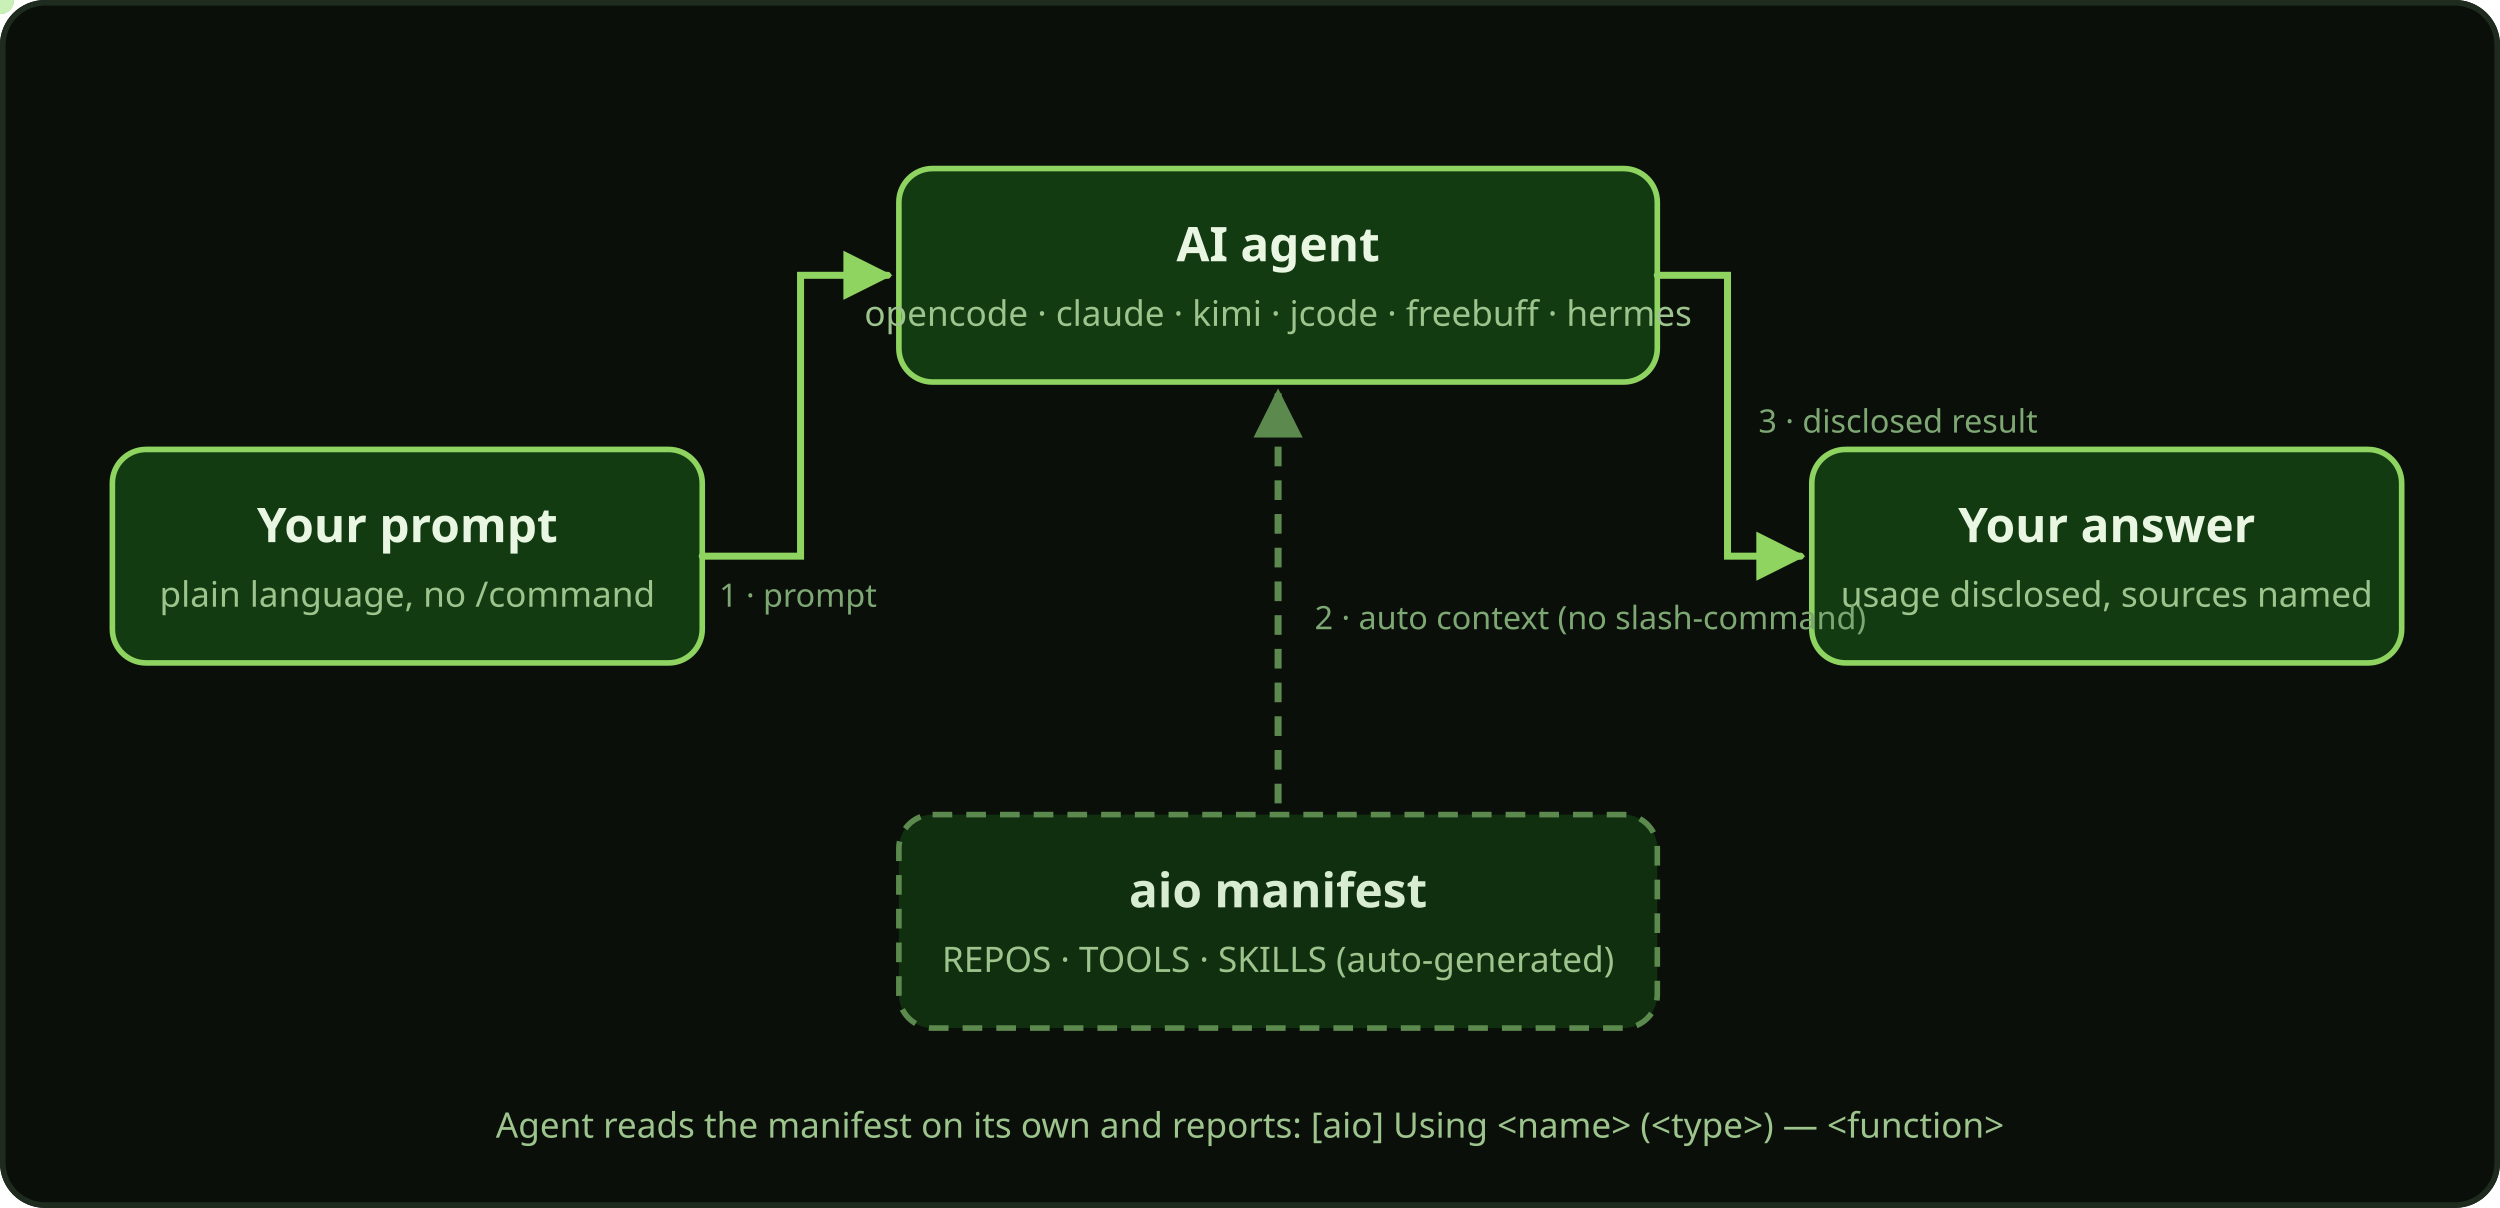
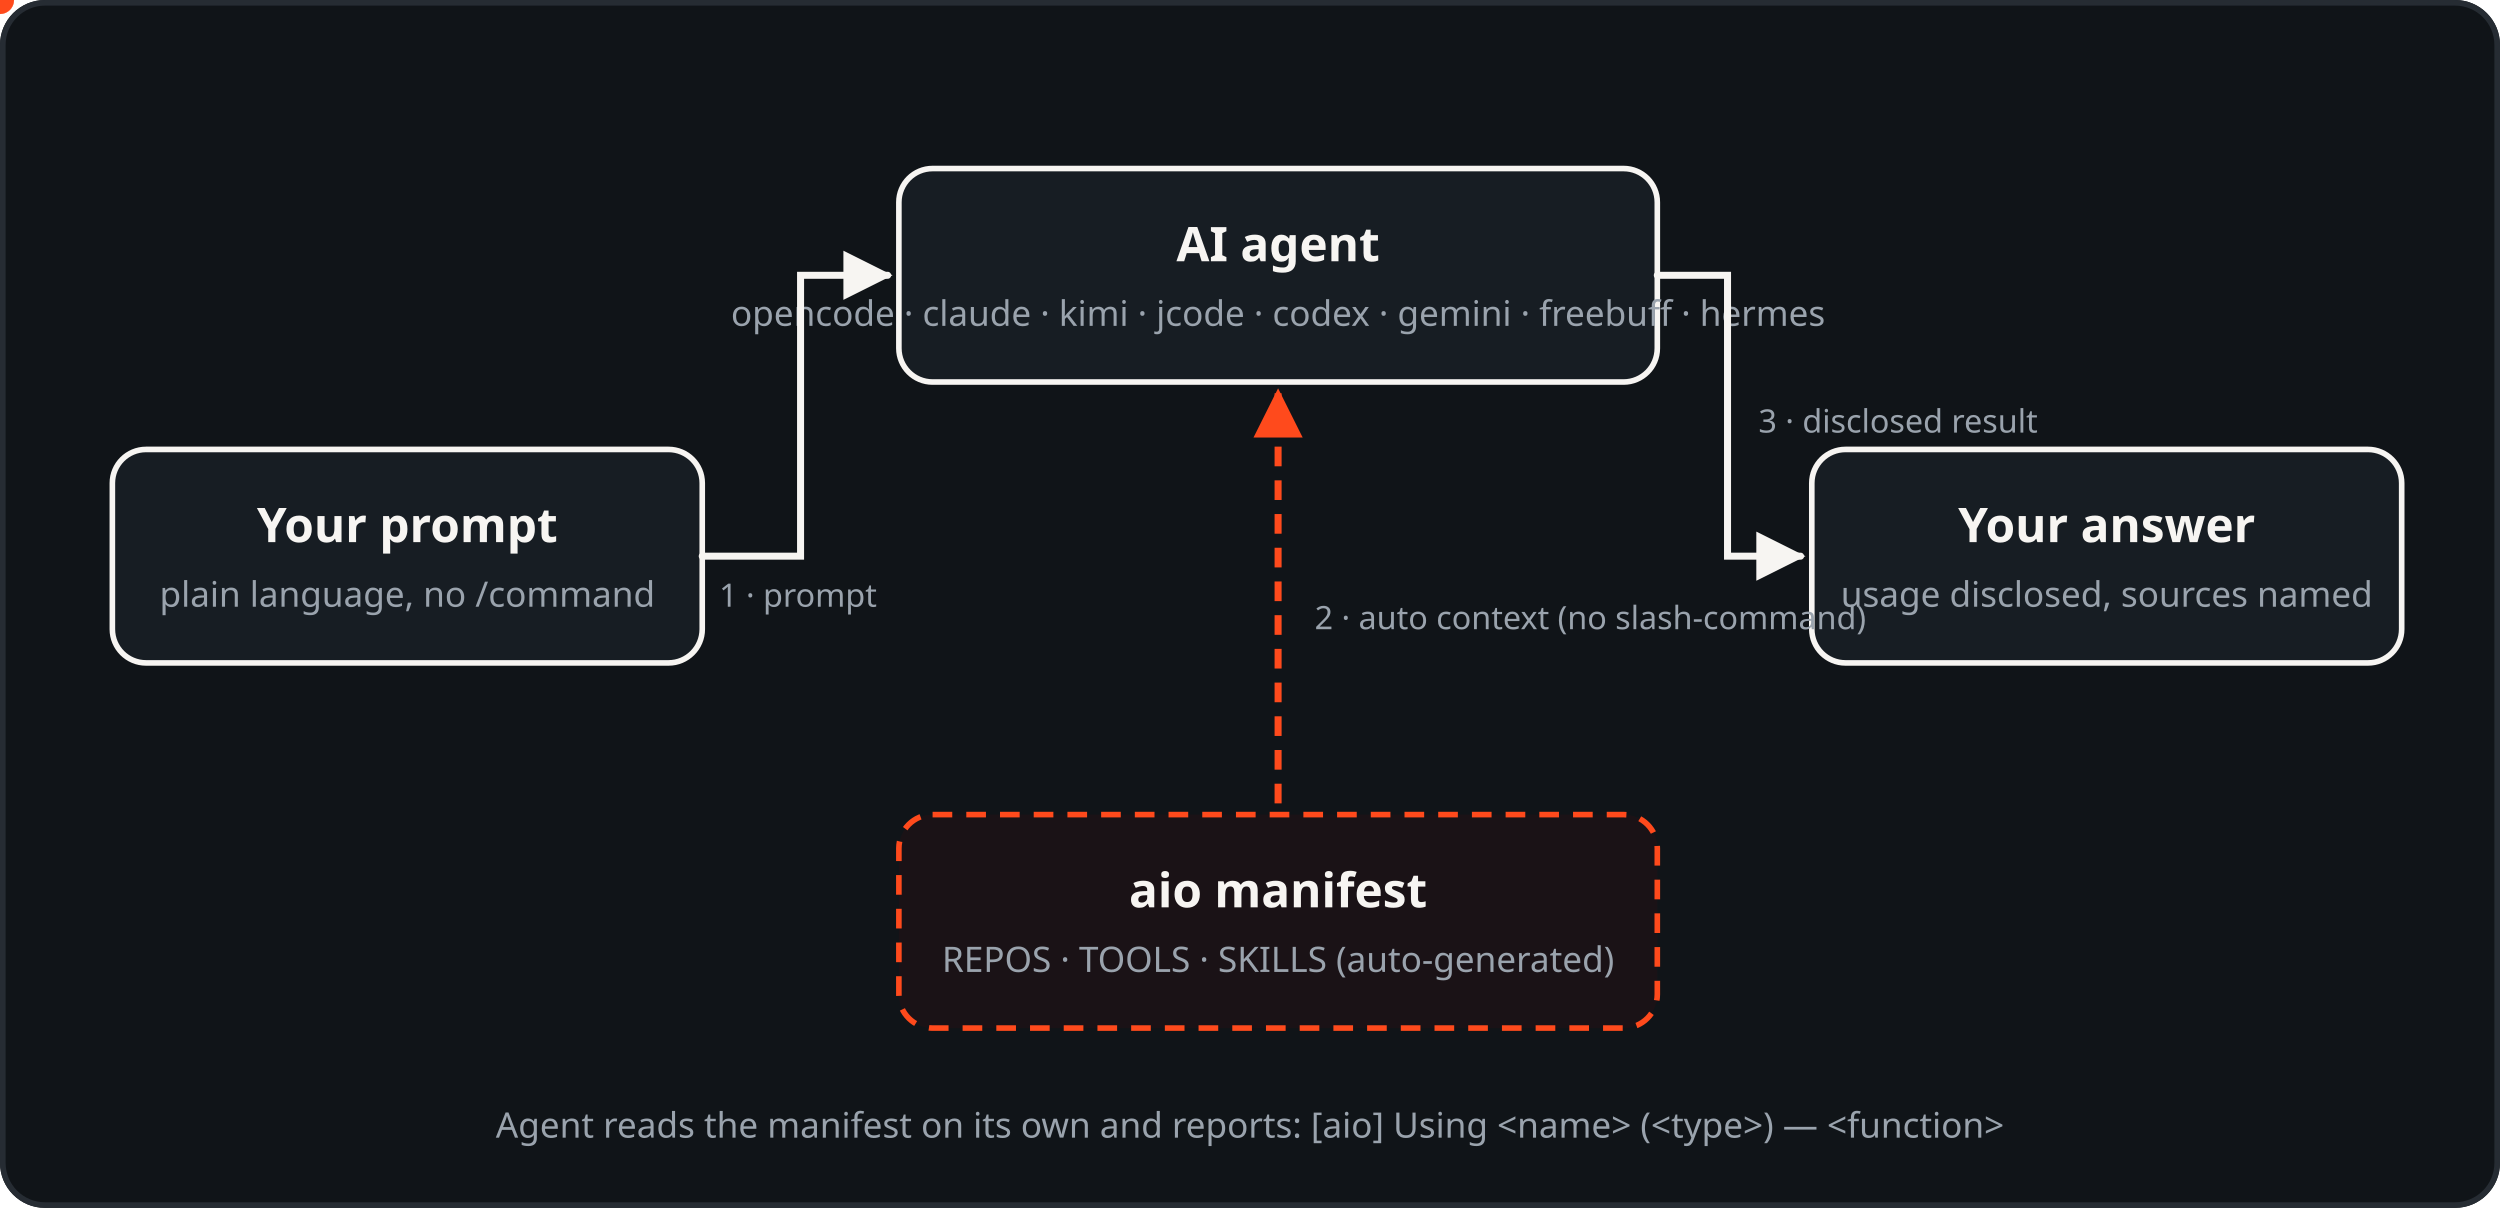
<svg xmlns="http://www.w3.org/2000/svg" viewBox="0 0 890 430" width="890" height="430" role="img" aria-label="How aio works: prompt to agent to disclosed result, fed by the aio manifest">
  <defs>
    <marker id="ah" viewBox="0 0 10 10" refX="9" refY="5" markerWidth="7" markerHeight="7" orient="auto-start-reverse">
-       <path d="M0 0 L10 5 L0 10 z" fill="#8fd460" />
+       <path d="M0 0 L10 5 L0 10 z" fill="#F7F5F2" />
    </marker>
    <marker id="ah-dim" viewBox="0 0 10 10" refX="9" refY="5" markerWidth="7" markerHeight="7" orient="auto-start-reverse">
-       <path d="M0 0 L10 5 L0 10 z" fill="#5c8a4e" />
+       <path d="M0 0 L10 5 L0 10 z" fill="#FF4A1C" />
    </marker>
  </defs>
-   <rect x="0" y="0" width="890" height="430" rx="16" fill="#0a0f0a" />
-   <rect x="1" y="1" width="888" height="428" rx="15" fill="none" stroke="#1e2b1e" stroke-width="2" />
+   <rect x="0" y="0" width="890" height="430" rx="16" fill="#101418" />
+   <rect x="1" y="1" width="888" height="428" rx="15" fill="none" stroke="#262C33" stroke-width="2" />
  <g font-family="'Segoe UI',system-ui,-apple-system,sans-serif">
    <g>
-       <rect x="40" y="160" width="210" height="76" rx="12" fill="#123b12" stroke="#8fd460" stroke-width="2" />
-       <text x="145" y="193" text-anchor="middle" font-size="17" font-weight="600" fill="#e9f6e2">Your prompt</text>
-       <text x="145" y="216" text-anchor="middle" font-size="12.5" fill="#9dc48d">plain language, no /command</text>
+       <rect x="40" y="160" width="210" height="76" rx="12" fill="#171D23" stroke="#F7F5F2" stroke-width="2" />
+       <text x="145" y="193" text-anchor="middle" font-size="17" font-weight="600" fill="#F7F5F2">Your prompt</text>
+       <text x="145" y="216" text-anchor="middle" font-size="12.5" fill="#9AA3AD">plain language, no /command</text>
    </g>
    <g>
-       <rect x="320" y="60" width="270" height="76" rx="12" fill="#123b12" stroke="#8fd460" stroke-width="2" />
-       <text x="455" y="93" text-anchor="middle" font-size="17" font-weight="600" fill="#e9f6e2">AI agent</text>
-       <text x="455" y="116" text-anchor="middle" font-size="12.5" fill="#9dc48d">opencode · claude · kimi · jcode · freebuff · hermes</text>
+       <rect x="320" y="60" width="270" height="76" rx="12" fill="#171D23" stroke="#F7F5F2" stroke-width="2" />
+       <text x="455" y="93" text-anchor="middle" font-size="17" font-weight="600" fill="#F7F5F2">AI agent</text>
+       <text x="455" y="116" text-anchor="middle" font-size="12.5" fill="#9AA3AD">opencode · claude · kimi · jcode · codex · gemini · freebuff · hermes</text>
    </g>
    <g>
-       <rect x="320" y="290" width="270" height="76" rx="12" fill="#0f2f0f" stroke="#5c8a4e" stroke-width="2" stroke-dasharray="7 5" />
-       <text x="455" y="323" text-anchor="middle" font-size="17" font-weight="600" fill="#d7ecd0">aio manifest</text>
-       <text x="455" y="346" text-anchor="middle" font-size="12.5" fill="#9dc48d">REPOS · TOOLS · SKILLS (auto-generated)</text>
+       <rect x="320" y="290" width="270" height="76" rx="12" fill="#1A1216" stroke="#FF4A1C" stroke-width="2" stroke-dasharray="7 5" />
+       <text x="455" y="323" text-anchor="middle" font-size="17" font-weight="600" fill="#F7F5F2">aio manifest</text>
+       <text x="455" y="346" text-anchor="middle" font-size="12.5" fill="#9AA3AD">REPOS · TOOLS · SKILLS (auto-generated)</text>
    </g>
    <g>
-       <rect x="645" y="160" width="210" height="76" rx="12" fill="#123b12" stroke="#8fd460" stroke-width="2" />
-       <text x="750" y="193" text-anchor="middle" font-size="17" font-weight="600" fill="#e9f6e2">Your answer</text>
-       <text x="750" y="216" text-anchor="middle" font-size="12.5" fill="#9dc48d">usage disclosed, sources named</text>
+       <rect x="645" y="160" width="210" height="76" rx="12" fill="#171D23" stroke="#F7F5F2" stroke-width="2" />
+       <text x="750" y="193" text-anchor="middle" font-size="17" font-weight="600" fill="#F7F5F2">Your answer</text>
+       <text x="750" y="216" text-anchor="middle" font-size="12.5" fill="#9AA3AD">usage disclosed, sources named</text>
    </g>
  </g>
-   <g fill="none" stroke="#8fd460" stroke-width="2.5" stroke-linecap="round">
+   <g fill="none" stroke="#F7F5F2" stroke-width="2.5" stroke-linecap="round">
    <path id="p1" d="M250,198 H285 V98 H316" marker-end="url(#ah)" />
    <path id="p3" d="M590,98 H615 V198 H641" marker-end="url(#ah)" />
  </g>
-   <path id="p2" d="M455,286 V140" fill="none" stroke="#5c8a4e" stroke-width="2.5" stroke-dasharray="7 5" marker-end="url(#ah-dim)" />
-   <g font-family="'Segoe UI',system-ui,-apple-system,sans-serif" font-size="11.5" fill="#7ea873">
+   <path id="p2" d="M455,286 V140" fill="none" stroke="#FF4A1C" stroke-width="2.5" stroke-dasharray="7 5" marker-end="url(#ah-dim)" />
+   <g font-family="'Segoe UI',system-ui,-apple-system,sans-serif" font-size="11.5" fill="#9AA3AD">
    <text x="256" y="216">1 · prompt</text>
    <text x="468" y="224">2 · auto context (no slash-command)</text>
    <text x="626" y="154">3 · disclosed result</text>
  </g>
-   <g fill="#c9f0b6">
+   <g fill="#FF4A1C">
    <circle r="5">
      <animateMotion dur="2.4s" begin="0s" repeatCount="indefinite" path="M250,198 H285 V98 H316" />
    </circle>
-     <circle r="5" fill="#8fd460">
+     <circle r="5" fill="#F7F5F2">
      <animateMotion dur="2.4s" begin="0.8s" repeatCount="indefinite" path="M455,286 V140" />
    </circle>
    <circle r="5">
      <animateMotion dur="2.4s" begin="1.6s" repeatCount="indefinite" path="M590,98 H615 V198 H641" />
    </circle>
  </g>
-   <g font-family="'Segoe UI',system-ui,-apple-system,sans-serif" font-size="12.5" fill="#9dc48d">
+   <g font-family="'Segoe UI',system-ui,-apple-system,sans-serif" font-size="12.5" fill="#9AA3AD">
    <text x="445" y="405" text-anchor="middle">Agent reads the manifest on its own and reports:  [aio] Using &lt;name&gt; (&lt;type&gt;) — &lt;function&gt;</text>
  </g>
</svg>
